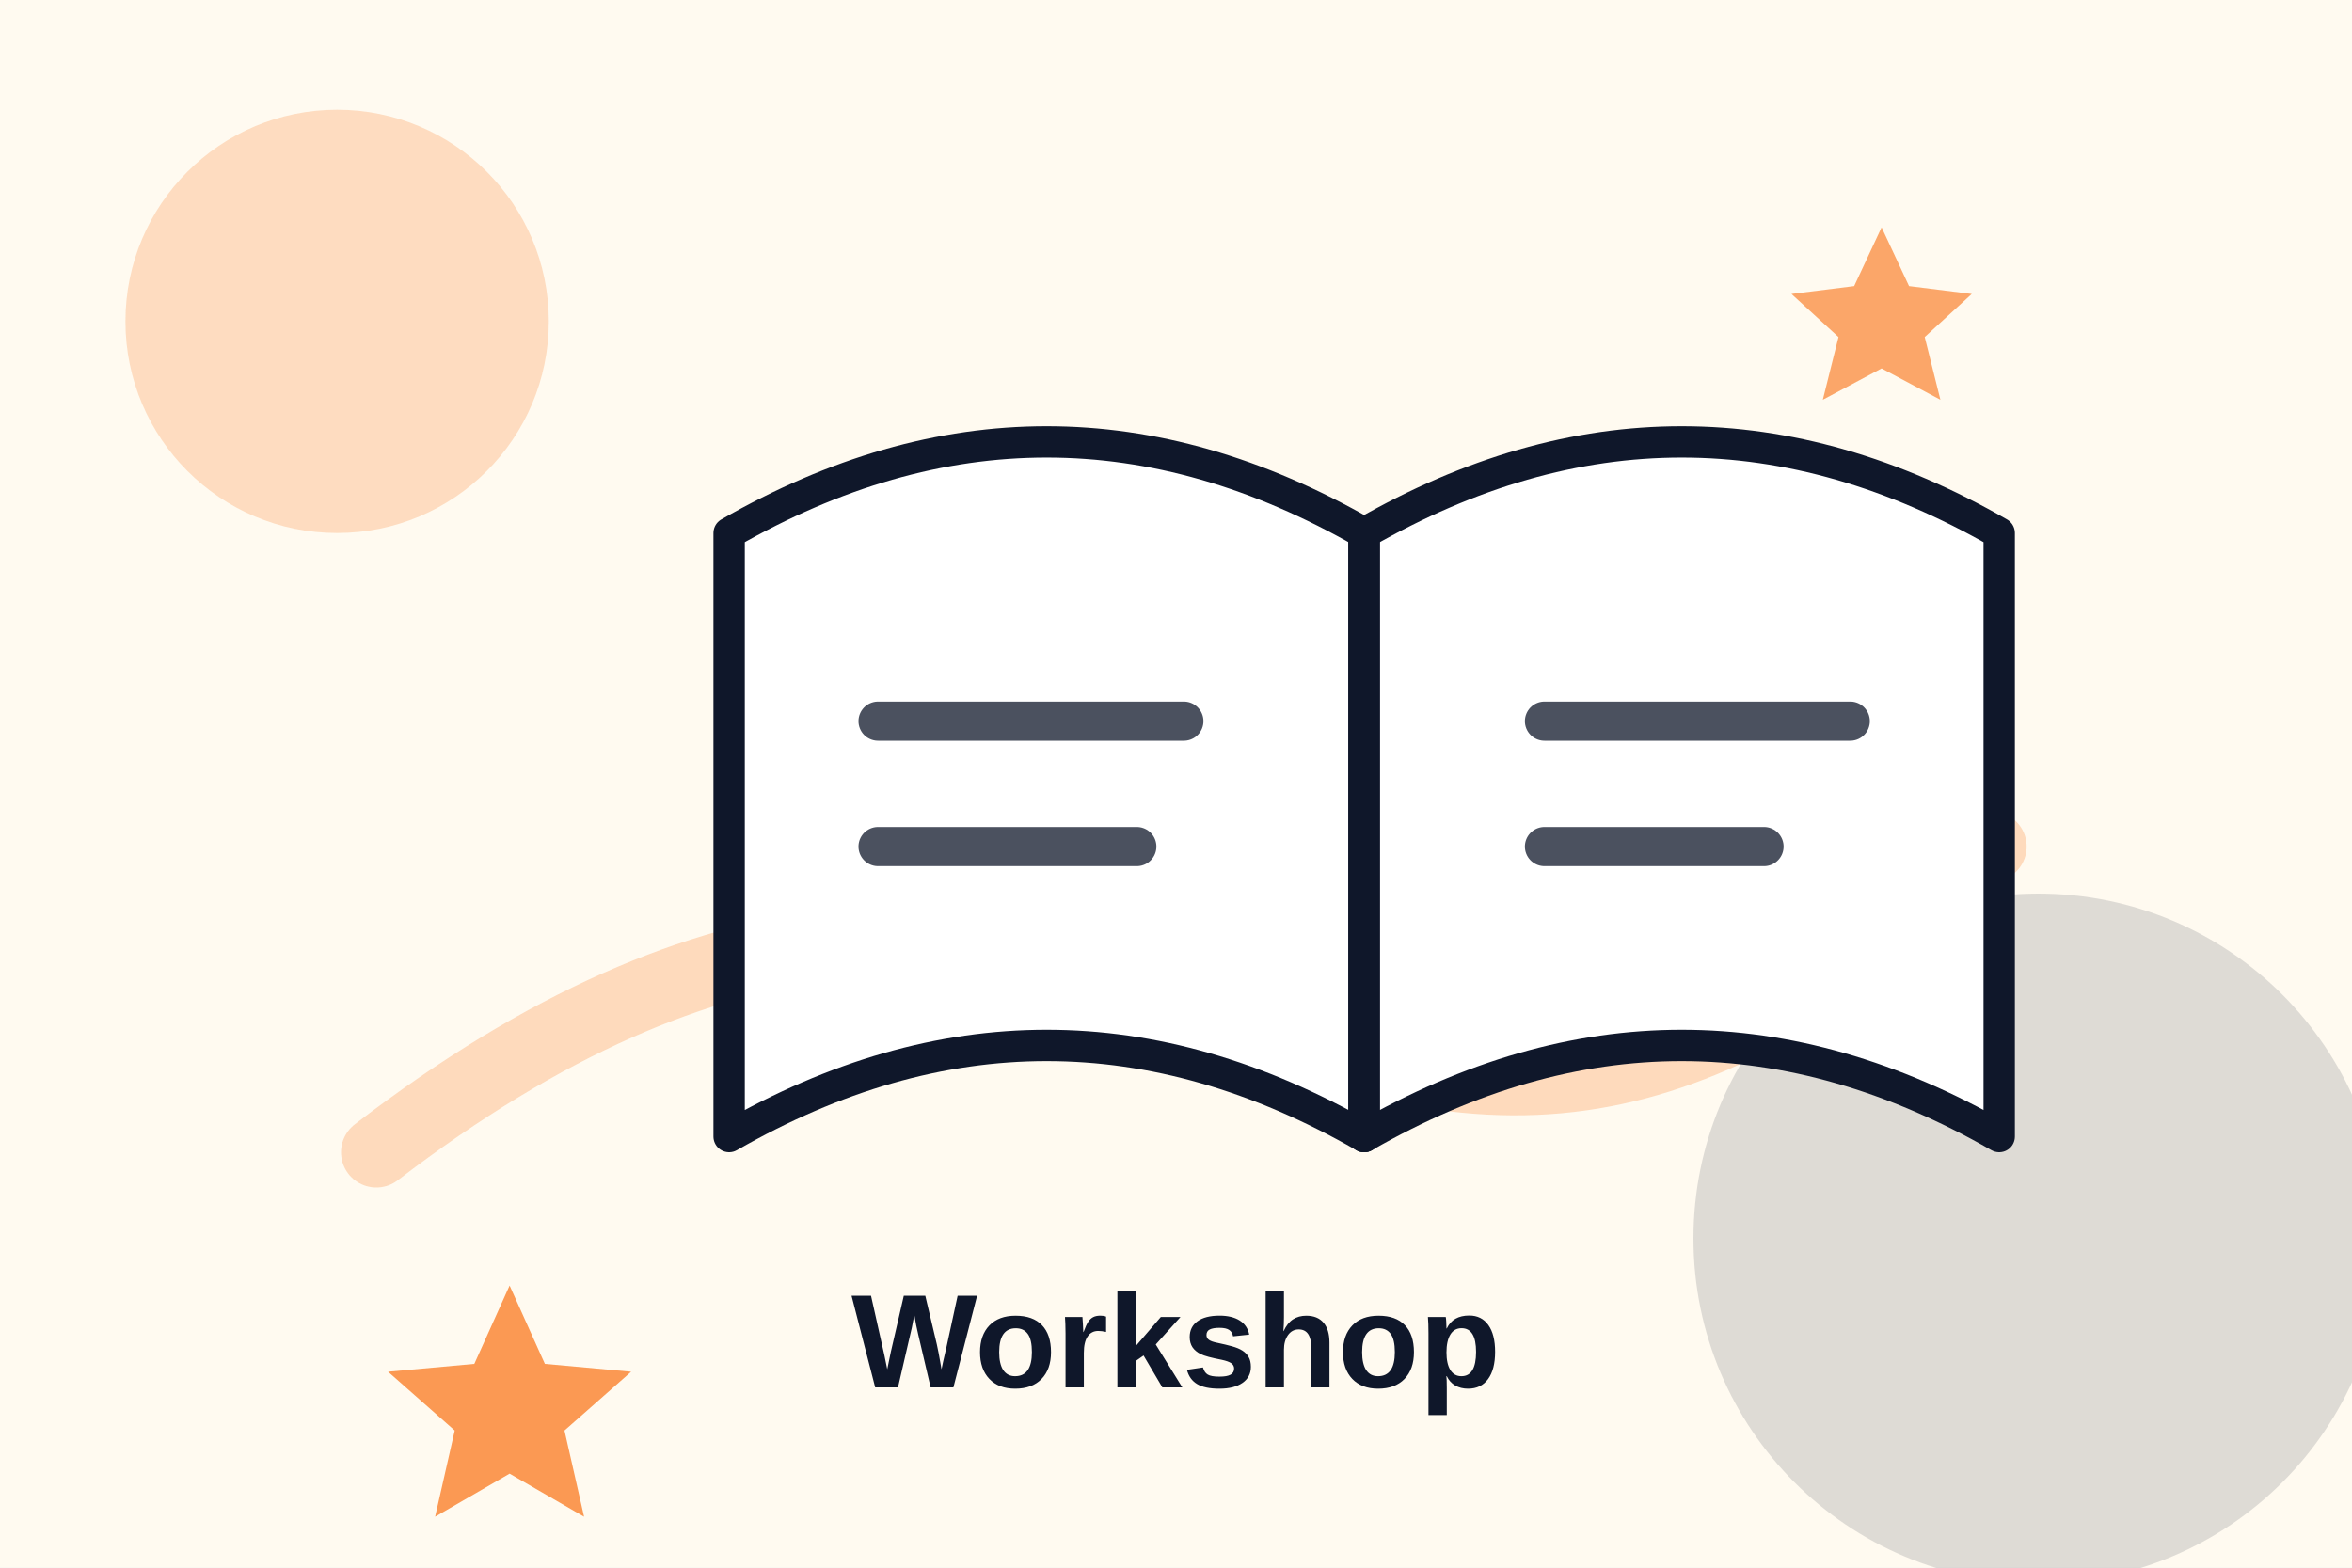
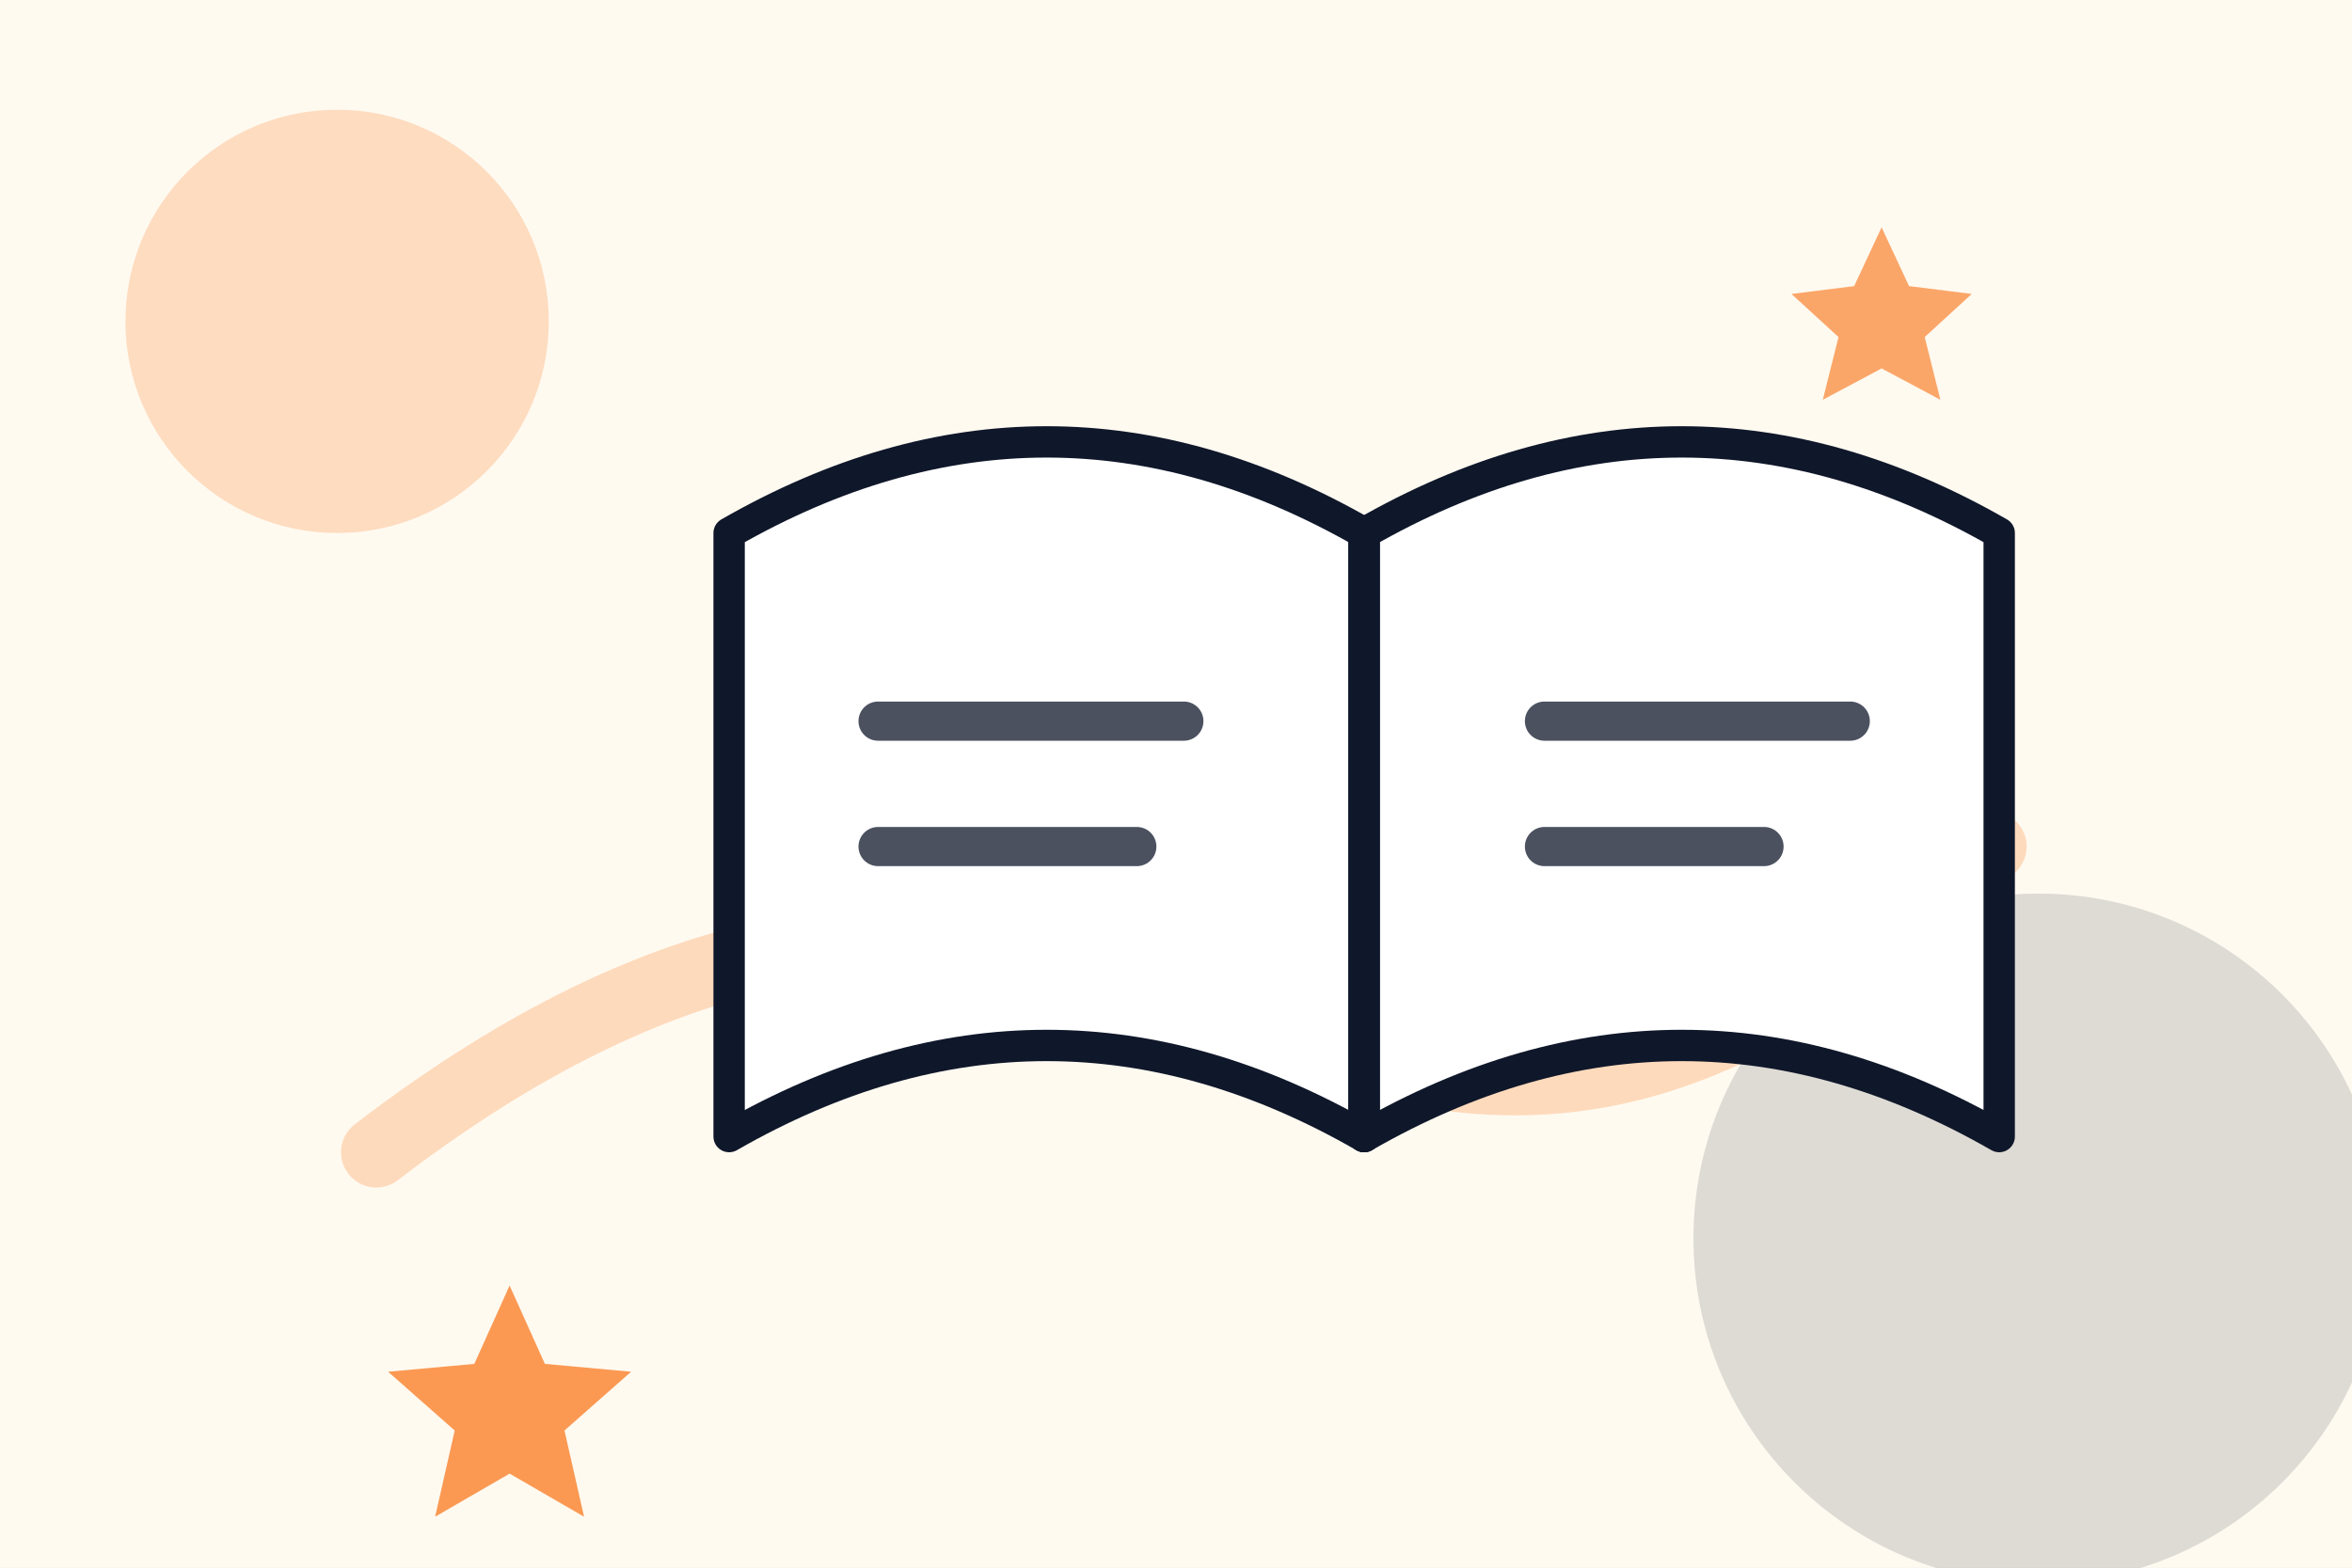
<svg xmlns="http://www.w3.org/2000/svg" viewBox="0 0 600 400" role="img" aria-labelledby="title desc">
  <rect width="600" height="400" fill="#fffaf0" />
  <circle cx="86" cy="82" r="54" fill="#F97316" opacity="0.22" />
  <circle cx="520" cy="316" r="88" fill="#0F172A" opacity="0.14" />
  <path d="M96 294C182 228 250 230 314 258c78 34 126 18 194-42" fill="none" stroke="#F97316" stroke-width="18" stroke-linecap="round" opacity="0.24" />
  <g transform="translate(186 96)">
    <path d="M0 40c54-31 108-31 162 0v154c-54-31-108-31-162 0z" fill="#fff" stroke="#0F172A" stroke-width="8" stroke-linejoin="round" />
    <path d="M162 40c54-31 108-31 162 0v154c-54-31-108-31-162 0z" fill="#fff" stroke="#0F172A" stroke-width="8" stroke-linejoin="round" />
    <path d="M162 40v154" stroke="#0F172A" stroke-width="8" stroke-linecap="round" />
    <path d="M38 88h78M38 120h66M208 88h78M208 120h56" stroke="#0F172A" stroke-width="10" stroke-linecap="round" opacity="0.75" />
  </g>
  <g fill="#F97316">
    <path d="M130 328l9 20 22 2-17 15 5 22-19-11-19 11 5-22-17-15 22-2z" opacity="0.72" />
    <path d="M480 58l7 15 16 2-12 11 4 16-15-8-15 8 4-16-12-11 16-2z" opacity="0.62" />
  </g>
-   <text x="300" y="354" text-anchor="middle" font-family="Outfit, Arial, sans-serif" font-size="34" font-weight="800" fill="#0F172A">Workshop</text>
</svg>
